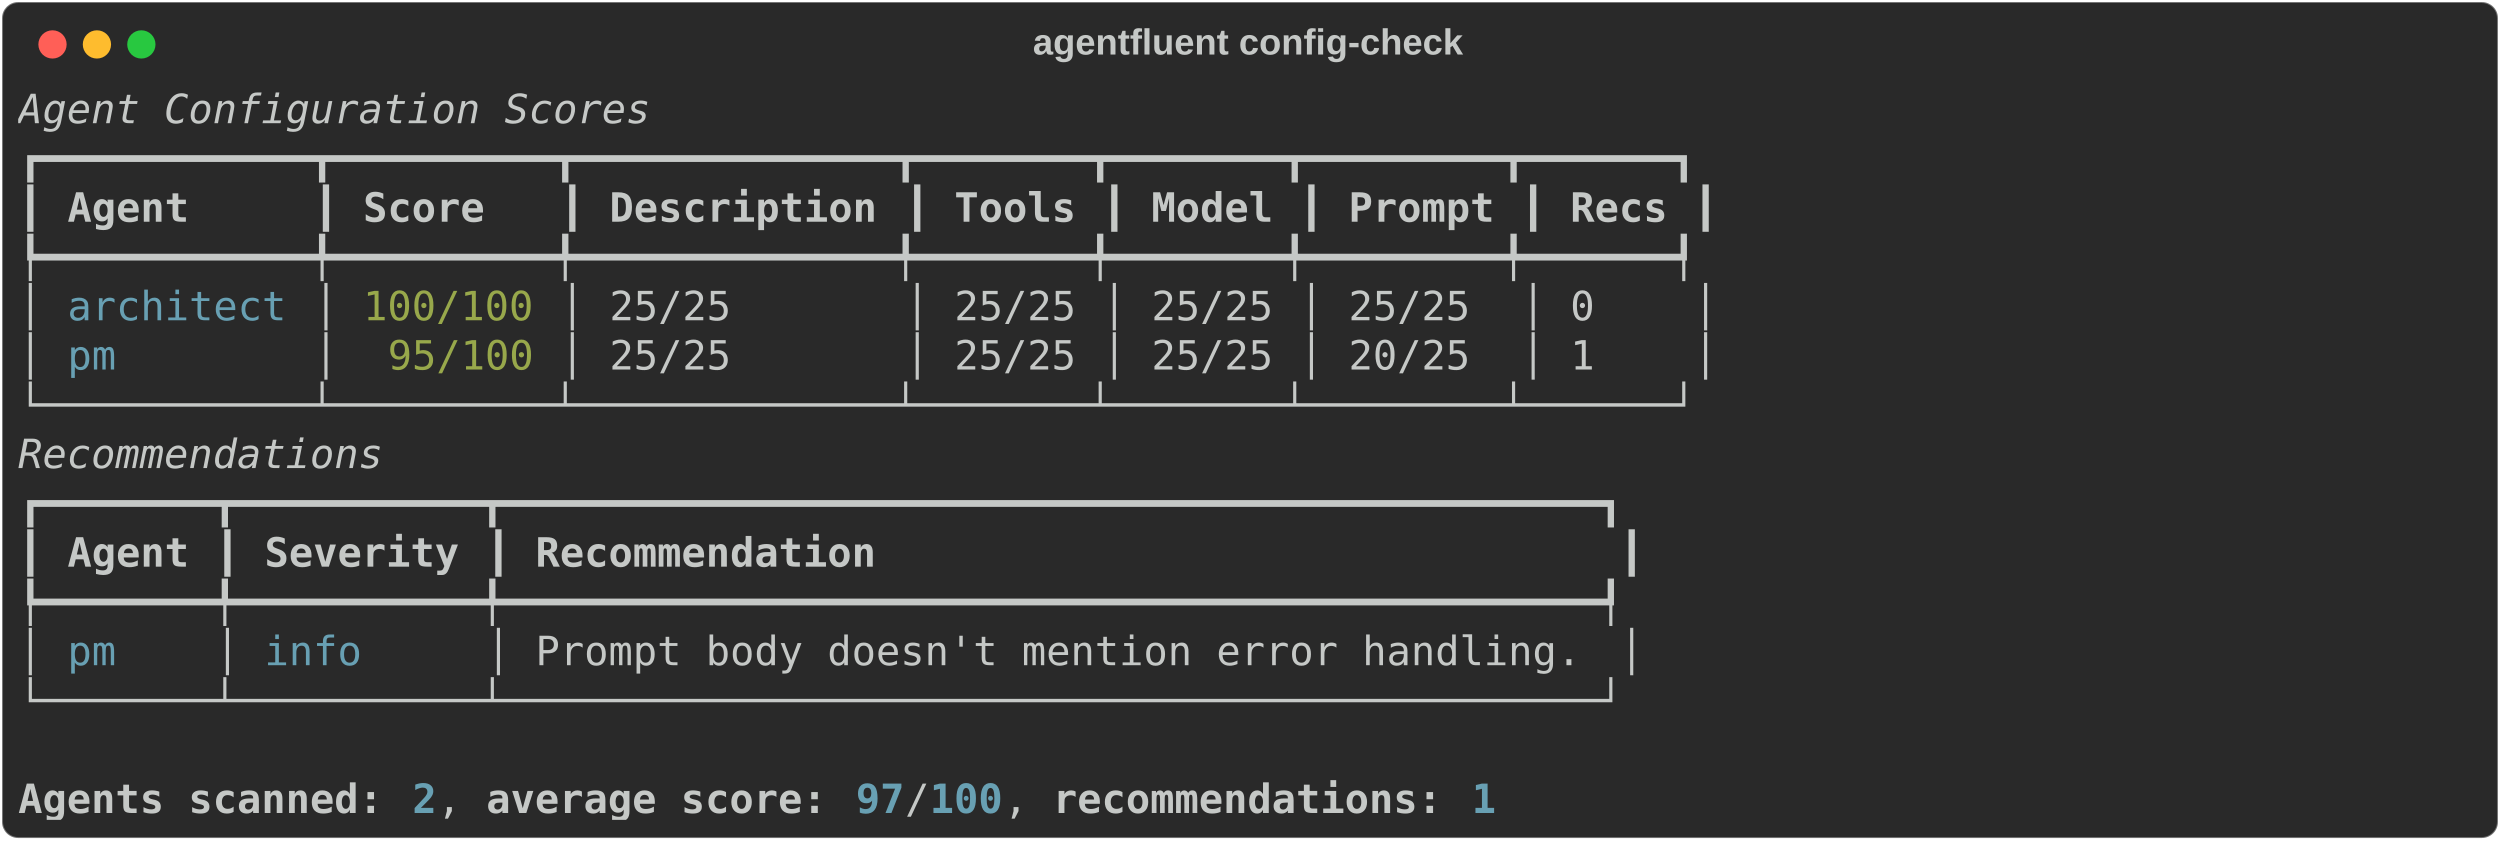
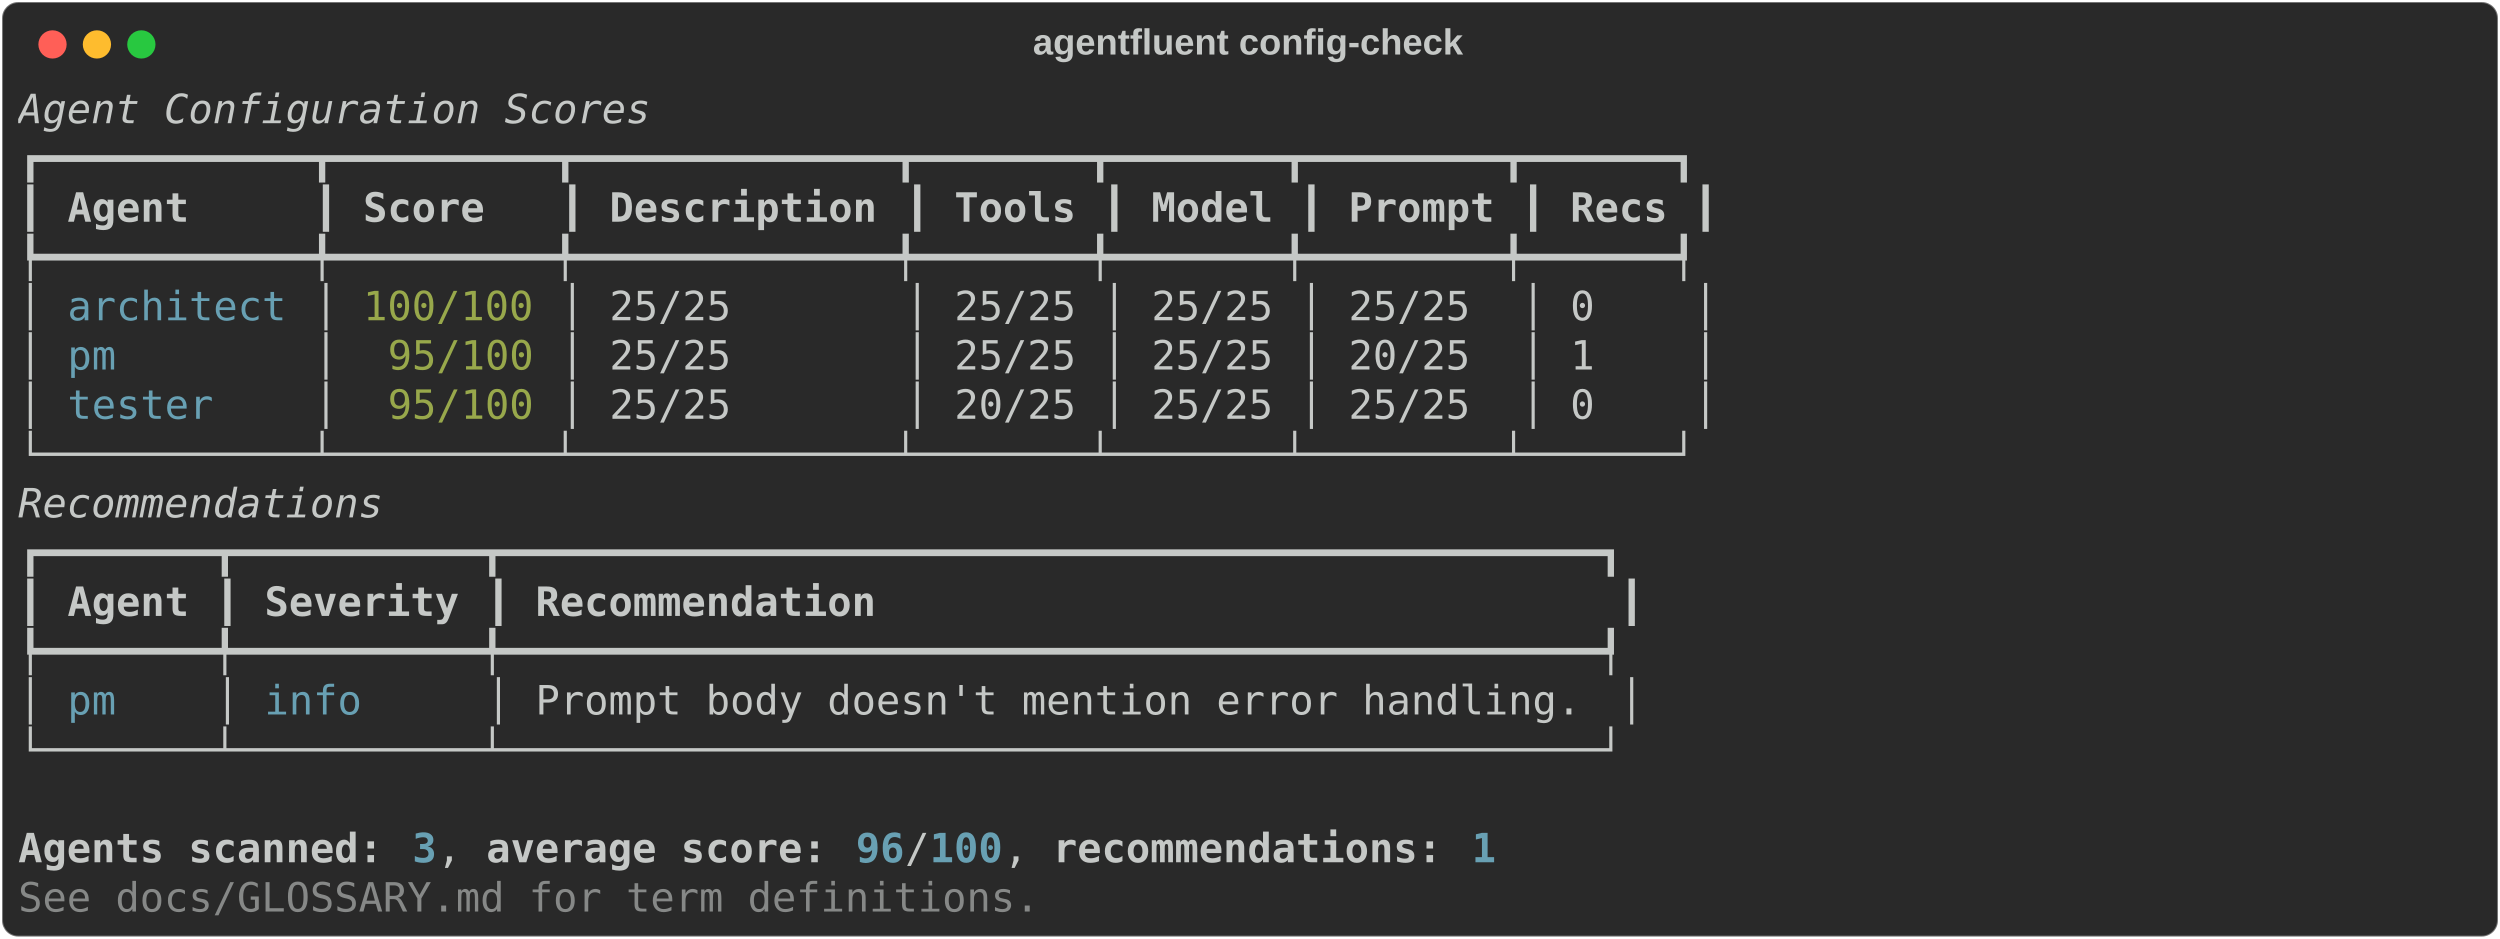
- <svg xmlns="http://www.w3.org/2000/svg" class="rich-terminal" viewBox="0 0 1238 416.0">
+ <svg xmlns="http://www.w3.org/2000/svg" class="rich-terminal" viewBox="0 0 1238 464.8">
  <style>

    @font-face {
        font-family: "Fira Code";
        src: local("FiraCode-Regular"),
                url("https://cdnjs.cloudflare.com/ajax/libs/firacode/6.2.0/woff2/FiraCode-Regular.woff2") format("woff2"),
                url("https://cdnjs.cloudflare.com/ajax/libs/firacode/6.2.0/woff/FiraCode-Regular.woff") format("woff");
        font-style: normal;
        font-weight: 400;
    }
    @font-face {
        font-family: "Fira Code";
        src: local("FiraCode-Bold"),
                url("https://cdnjs.cloudflare.com/ajax/libs/firacode/6.2.0/woff2/FiraCode-Bold.woff2") format("woff2"),
                url("https://cdnjs.cloudflare.com/ajax/libs/firacode/6.2.0/woff/FiraCode-Bold.woff") format("woff");
        font-style: bold;
        font-weight: 700;
    }

-     .terminal-3872648581-matrix {
+     .terminal-2045515079-matrix {
        font-family: Fira Code, monospace;
        font-size: 20px;
        line-height: 24.4px;
        font-variant-east-asian: full-width;
    }

-     .terminal-3872648581-title {
+     .terminal-2045515079-title {
        font-size: 18px;
        font-weight: bold;
        font-family: arial;
    }

-     .terminal-3872648581-r1 { fill: #c5c8c6;font-style: italic; }
- .terminal-3872648581-r2 { fill: #c5c8c6 }
- .terminal-3872648581-r3 { fill: #c5c8c6;font-weight: bold }
- .terminal-3872648581-r4 { fill: #68a0b3 }
- .terminal-3872648581-r5 { fill: #98a84b }
- .terminal-3872648581-r6 { fill: #68a0b3;font-weight: bold }
+     .terminal-2045515079-r1 { fill: #c5c8c6;font-style: italic; }
+ .terminal-2045515079-r2 { fill: #c5c8c6 }
+ .terminal-2045515079-r3 { fill: #c5c8c6;font-weight: bold }
+ .terminal-2045515079-r4 { fill: #68a0b3 }
+ .terminal-2045515079-r5 { fill: #98a84b }
+ .terminal-2045515079-r6 { fill: #68a0b3;font-weight: bold }
+ .terminal-2045515079-r7 { fill: #868887 }
    </style>
  <defs>
-     <clipPath id="terminal-3872648581-clip-terminal">
-       <rect x="0" y="0" width="1219.0" height="365.0" />
-     </clipPath>
-     <clipPath id="terminal-3872648581-line-0">
+     <clipPath id="terminal-2045515079-clip-terminal">
+       <rect x="0" y="0" width="1219.0" height="413.8" />
+     </clipPath>
+     <clipPath id="terminal-2045515079-line-0">
      <rect x="0" y="1.5" width="1220" height="24.65" />
    </clipPath>
-     <clipPath id="terminal-3872648581-line-1">
+     <clipPath id="terminal-2045515079-line-1">
      <rect x="0" y="25.9" width="1220" height="24.65" />
    </clipPath>
-     <clipPath id="terminal-3872648581-line-2">
+     <clipPath id="terminal-2045515079-line-2">
      <rect x="0" y="50.3" width="1220" height="24.65" />
    </clipPath>
-     <clipPath id="terminal-3872648581-line-3">
+     <clipPath id="terminal-2045515079-line-3">
      <rect x="0" y="74.7" width="1220" height="24.65" />
    </clipPath>
-     <clipPath id="terminal-3872648581-line-4">
+     <clipPath id="terminal-2045515079-line-4">
      <rect x="0" y="99.1" width="1220" height="24.65" />
    </clipPath>
-     <clipPath id="terminal-3872648581-line-5">
+     <clipPath id="terminal-2045515079-line-5">
      <rect x="0" y="123.5" width="1220" height="24.65" />
    </clipPath>
-     <clipPath id="terminal-3872648581-line-6">
+     <clipPath id="terminal-2045515079-line-6">
      <rect x="0" y="147.9" width="1220" height="24.65" />
    </clipPath>
-     <clipPath id="terminal-3872648581-line-7">
+     <clipPath id="terminal-2045515079-line-7">
      <rect x="0" y="172.3" width="1220" height="24.65" />
    </clipPath>
-     <clipPath id="terminal-3872648581-line-8">
+     <clipPath id="terminal-2045515079-line-8">
      <rect x="0" y="196.7" width="1220" height="24.65" />
    </clipPath>
-     <clipPath id="terminal-3872648581-line-9">
+     <clipPath id="terminal-2045515079-line-9">
      <rect x="0" y="221.1" width="1220" height="24.65" />
    </clipPath>
-     <clipPath id="terminal-3872648581-line-10">
+     <clipPath id="terminal-2045515079-line-10">
      <rect x="0" y="245.5" width="1220" height="24.65" />
    </clipPath>
-     <clipPath id="terminal-3872648581-line-11">
+     <clipPath id="terminal-2045515079-line-11">
      <rect x="0" y="269.9" width="1220" height="24.65" />
    </clipPath>
-     <clipPath id="terminal-3872648581-line-12">
+     <clipPath id="terminal-2045515079-line-12">
      <rect x="0" y="294.3" width="1220" height="24.65" />
    </clipPath>
-     <clipPath id="terminal-3872648581-line-13">
+     <clipPath id="terminal-2045515079-line-13">
      <rect x="0" y="318.7" width="1220" height="24.65" />
    </clipPath>
+     <clipPath id="terminal-2045515079-line-14">
+       <rect x="0" y="343.1" width="1220" height="24.65" />
+     </clipPath>
+     <clipPath id="terminal-2045515079-line-15">
+       <rect x="0" y="367.5" width="1220" height="24.65" />
+     </clipPath>
  </defs>
-   <rect fill="#292929" stroke="rgba(255,255,255,0.35)" stroke-width="1" x="1" y="1" width="1236" height="414" rx="8" />
-   <text class="terminal-3872648581-title" fill="#c5c8c6" text-anchor="middle" x="618" y="27">agentfluent config-check</text>
+   <rect fill="#292929" stroke="rgba(255,255,255,0.35)" stroke-width="1" x="1" y="1" width="1236" height="462.8" rx="8" />
+   <text class="terminal-2045515079-title" fill="#c5c8c6" text-anchor="middle" x="618" y="27">agentfluent config-check</text>
  <g transform="translate(26,22)">
    <circle cx="0" cy="0" r="7" fill="#ff5f57" />
    <circle cx="22" cy="0" r="7" fill="#febc2e" />
    <circle cx="44" cy="0" r="7" fill="#28c840" />
  </g>
-   <g transform="translate(9, 41)" clip-path="url(#terminal-3872648581-clip-terminal)">
-     <g class="terminal-3872648581-matrix">
-       <text class="terminal-3872648581-r1" x="0" y="20" textLength="841.8" clip-path="url(#terminal-3872648581-line-0)">                     Agent Configuration Scores                      </text>
-       <text class="terminal-3872648581-r2" x="1220" y="20" textLength="12.2" clip-path="url(#terminal-3872648581-line-0)">
- </text>
-       <text class="terminal-3872648581-r2" x="0" y="44.4" textLength="841.8" clip-path="url(#terminal-3872648581-line-1)">┏━━━━━━━━━━━┳━━━━━━━━━┳━━━━━━━━━━━━━┳━━━━━━━┳━━━━━━━┳━━━━━━━━┳━━━━━━┓</text>
-       <text class="terminal-3872648581-r2" x="1220" y="44.4" textLength="12.2" clip-path="url(#terminal-3872648581-line-1)">
- </text>
-       <text class="terminal-3872648581-r2" x="0" y="68.8" textLength="12.2" clip-path="url(#terminal-3872648581-line-2)">┃</text>
-       <text class="terminal-3872648581-r3" x="24.4" y="68.8" textLength="109.8" clip-path="url(#terminal-3872648581-line-2)">Agent    </text>
-       <text class="terminal-3872648581-r2" x="146.4" y="68.8" textLength="12.2" clip-path="url(#terminal-3872648581-line-2)">┃</text>
-       <text class="terminal-3872648581-r3" x="170.8" y="68.8" textLength="85.4" clip-path="url(#terminal-3872648581-line-2)">  Score</text>
-       <text class="terminal-3872648581-r2" x="268.4" y="68.8" textLength="12.2" clip-path="url(#terminal-3872648581-line-2)">┃</text>
-       <text class="terminal-3872648581-r3" x="292.8" y="68.8" textLength="134.2" clip-path="url(#terminal-3872648581-line-2)">Description</text>
-       <text class="terminal-3872648581-r2" x="439.2" y="68.8" textLength="12.2" clip-path="url(#terminal-3872648581-line-2)">┃</text>
-       <text class="terminal-3872648581-r3" x="463.6" y="68.8" textLength="61" clip-path="url(#terminal-3872648581-line-2)">Tools</text>
-       <text class="terminal-3872648581-r2" x="536.8" y="68.8" textLength="12.2" clip-path="url(#terminal-3872648581-line-2)">┃</text>
-       <text class="terminal-3872648581-r3" x="561.2" y="68.8" textLength="61" clip-path="url(#terminal-3872648581-line-2)">Model</text>
-       <text class="terminal-3872648581-r2" x="634.4" y="68.8" textLength="12.2" clip-path="url(#terminal-3872648581-line-2)">┃</text>
-       <text class="terminal-3872648581-r3" x="658.8" y="68.8" textLength="73.2" clip-path="url(#terminal-3872648581-line-2)">Prompt</text>
-       <text class="terminal-3872648581-r2" x="744.2" y="68.8" textLength="12.2" clip-path="url(#terminal-3872648581-line-2)">┃</text>
-       <text class="terminal-3872648581-r3" x="768.6" y="68.8" textLength="48.8" clip-path="url(#terminal-3872648581-line-2)">Recs</text>
-       <text class="terminal-3872648581-r2" x="829.6" y="68.8" textLength="12.2" clip-path="url(#terminal-3872648581-line-2)">┃</text>
-       <text class="terminal-3872648581-r2" x="1220" y="68.8" textLength="12.2" clip-path="url(#terminal-3872648581-line-2)">
- </text>
-       <text class="terminal-3872648581-r2" x="0" y="93.2" textLength="841.8" clip-path="url(#terminal-3872648581-line-3)">┡━━━━━━━━━━━╇━━━━━━━━━╇━━━━━━━━━━━━━╇━━━━━━━╇━━━━━━━╇━━━━━━━━╇━━━━━━┩</text>
-       <text class="terminal-3872648581-r2" x="1220" y="93.2" textLength="12.2" clip-path="url(#terminal-3872648581-line-3)">
- </text>
-       <text class="terminal-3872648581-r2" x="0" y="117.6" textLength="12.2" clip-path="url(#terminal-3872648581-line-4)">│</text>
-       <text class="terminal-3872648581-r4" x="24.4" y="117.6" textLength="109.8" clip-path="url(#terminal-3872648581-line-4)">architect</text>
-       <text class="terminal-3872648581-r2" x="146.4" y="117.6" textLength="12.2" clip-path="url(#terminal-3872648581-line-4)">│</text>
-       <text class="terminal-3872648581-r5" x="170.8" y="117.6" textLength="85.4" clip-path="url(#terminal-3872648581-line-4)">100/100</text>
-       <text class="terminal-3872648581-r2" x="268.4" y="117.6" textLength="12.2" clip-path="url(#terminal-3872648581-line-4)">│</text>
-       <text class="terminal-3872648581-r2" x="292.8" y="117.6" textLength="134.2" clip-path="url(#terminal-3872648581-line-4)">      25/25</text>
-       <text class="terminal-3872648581-r2" x="439.2" y="117.6" textLength="12.2" clip-path="url(#terminal-3872648581-line-4)">│</text>
-       <text class="terminal-3872648581-r2" x="463.6" y="117.6" textLength="61" clip-path="url(#terminal-3872648581-line-4)">25/25</text>
-       <text class="terminal-3872648581-r2" x="536.8" y="117.6" textLength="12.2" clip-path="url(#terminal-3872648581-line-4)">│</text>
-       <text class="terminal-3872648581-r2" x="561.2" y="117.6" textLength="61" clip-path="url(#terminal-3872648581-line-4)">25/25</text>
-       <text class="terminal-3872648581-r2" x="634.4" y="117.6" textLength="12.2" clip-path="url(#terminal-3872648581-line-4)">│</text>
-       <text class="terminal-3872648581-r2" x="658.8" y="117.6" textLength="73.2" clip-path="url(#terminal-3872648581-line-4)"> 25/25</text>
-       <text class="terminal-3872648581-r2" x="744.2" y="117.6" textLength="12.2" clip-path="url(#terminal-3872648581-line-4)">│</text>
-       <text class="terminal-3872648581-r2" x="768.6" y="117.6" textLength="48.8" clip-path="url(#terminal-3872648581-line-4)">   0</text>
-       <text class="terminal-3872648581-r2" x="829.6" y="117.6" textLength="12.2" clip-path="url(#terminal-3872648581-line-4)">│</text>
-       <text class="terminal-3872648581-r2" x="1220" y="117.6" textLength="12.2" clip-path="url(#terminal-3872648581-line-4)">
- </text>
-       <text class="terminal-3872648581-r2" x="0" y="142" textLength="12.2" clip-path="url(#terminal-3872648581-line-5)">│</text>
-       <text class="terminal-3872648581-r4" x="24.4" y="142" textLength="109.8" clip-path="url(#terminal-3872648581-line-5)">pm       </text>
-       <text class="terminal-3872648581-r2" x="146.4" y="142" textLength="12.2" clip-path="url(#terminal-3872648581-line-5)">│</text>
-       <text class="terminal-3872648581-r5" x="183" y="142" textLength="73.2" clip-path="url(#terminal-3872648581-line-5)">95/100</text>
-       <text class="terminal-3872648581-r2" x="268.4" y="142" textLength="12.2" clip-path="url(#terminal-3872648581-line-5)">│</text>
-       <text class="terminal-3872648581-r2" x="292.8" y="142" textLength="134.2" clip-path="url(#terminal-3872648581-line-5)">      25/25</text>
-       <text class="terminal-3872648581-r2" x="439.2" y="142" textLength="12.2" clip-path="url(#terminal-3872648581-line-5)">│</text>
-       <text class="terminal-3872648581-r2" x="463.6" y="142" textLength="61" clip-path="url(#terminal-3872648581-line-5)">25/25</text>
-       <text class="terminal-3872648581-r2" x="536.8" y="142" textLength="12.2" clip-path="url(#terminal-3872648581-line-5)">│</text>
-       <text class="terminal-3872648581-r2" x="561.2" y="142" textLength="61" clip-path="url(#terminal-3872648581-line-5)">25/25</text>
-       <text class="terminal-3872648581-r2" x="634.4" y="142" textLength="12.2" clip-path="url(#terminal-3872648581-line-5)">│</text>
-       <text class="terminal-3872648581-r2" x="658.8" y="142" textLength="73.2" clip-path="url(#terminal-3872648581-line-5)"> 20/25</text>
-       <text class="terminal-3872648581-r2" x="744.2" y="142" textLength="12.2" clip-path="url(#terminal-3872648581-line-5)">│</text>
-       <text class="terminal-3872648581-r2" x="768.6" y="142" textLength="48.8" clip-path="url(#terminal-3872648581-line-5)">   1</text>
-       <text class="terminal-3872648581-r2" x="829.6" y="142" textLength="12.2" clip-path="url(#terminal-3872648581-line-5)">│</text>
-       <text class="terminal-3872648581-r2" x="1220" y="142" textLength="12.2" clip-path="url(#terminal-3872648581-line-5)">
- </text>
-       <text class="terminal-3872648581-r2" x="0" y="166.4" textLength="841.8" clip-path="url(#terminal-3872648581-line-6)">└───────────┴─────────┴─────────────┴───────┴───────┴────────┴──────┘</text>
-       <text class="terminal-3872648581-r2" x="1220" y="166.4" textLength="12.2" clip-path="url(#terminal-3872648581-line-6)">
- </text>
-       <text class="terminal-3872648581-r1" x="0" y="190.8" textLength="805.2" clip-path="url(#terminal-3872648581-line-7)">                         Recommendations                          </text>
-       <text class="terminal-3872648581-r2" x="1220" y="190.8" textLength="12.2" clip-path="url(#terminal-3872648581-line-7)">
- </text>
-       <text class="terminal-3872648581-r2" x="0" y="215.2" textLength="805.2" clip-path="url(#terminal-3872648581-line-8)">┏━━━━━━━┳━━━━━━━━━━┳━━━━━━━━━━━━━━━━━━━━━━━━━━━━━━━━━━━━━━━━━━━━━┓</text>
-       <text class="terminal-3872648581-r2" x="1220" y="215.2" textLength="12.2" clip-path="url(#terminal-3872648581-line-8)">
- </text>
-       <text class="terminal-3872648581-r2" x="0" y="239.6" textLength="12.2" clip-path="url(#terminal-3872648581-line-9)">┃</text>
-       <text class="terminal-3872648581-r3" x="24.4" y="239.6" textLength="61" clip-path="url(#terminal-3872648581-line-9)">Agent</text>
-       <text class="terminal-3872648581-r2" x="97.6" y="239.6" textLength="12.2" clip-path="url(#terminal-3872648581-line-9)">┃</text>
-       <text class="terminal-3872648581-r3" x="122" y="239.6" textLength="97.6" clip-path="url(#terminal-3872648581-line-9)">Severity</text>
-       <text class="terminal-3872648581-r2" x="231.8" y="239.6" textLength="12.2" clip-path="url(#terminal-3872648581-line-9)">┃</text>
-       <text class="terminal-3872648581-r3" x="256.2" y="239.6" textLength="524.6" clip-path="url(#terminal-3872648581-line-9)">Recommendation                             </text>
-       <text class="terminal-3872648581-r2" x="793" y="239.6" textLength="12.2" clip-path="url(#terminal-3872648581-line-9)">┃</text>
-       <text class="terminal-3872648581-r2" x="1220" y="239.6" textLength="12.2" clip-path="url(#terminal-3872648581-line-9)">
- </text>
-       <text class="terminal-3872648581-r2" x="0" y="264" textLength="805.2" clip-path="url(#terminal-3872648581-line-10)">┡━━━━━━━╇━━━━━━━━━━╇━━━━━━━━━━━━━━━━━━━━━━━━━━━━━━━━━━━━━━━━━━━━━┩</text>
-       <text class="terminal-3872648581-r2" x="1220" y="264" textLength="12.2" clip-path="url(#terminal-3872648581-line-10)">
- </text>
-       <text class="terminal-3872648581-r2" x="0" y="288.4" textLength="12.2" clip-path="url(#terminal-3872648581-line-11)">│</text>
-       <text class="terminal-3872648581-r4" x="24.4" y="288.4" textLength="61" clip-path="url(#terminal-3872648581-line-11)">pm   </text>
-       <text class="terminal-3872648581-r2" x="97.6" y="288.4" textLength="12.2" clip-path="url(#terminal-3872648581-line-11)">│</text>
-       <text class="terminal-3872648581-r4" x="122" y="288.4" textLength="48.8" clip-path="url(#terminal-3872648581-line-11)">info</text>
-       <text class="terminal-3872648581-r2" x="231.8" y="288.4" textLength="12.2" clip-path="url(#terminal-3872648581-line-11)">│</text>
-       <text class="terminal-3872648581-r2" x="256.2" y="288.4" textLength="524.6" clip-path="url(#terminal-3872648581-line-11)">Prompt body doesn't mention error handling.</text>
-       <text class="terminal-3872648581-r2" x="793" y="288.4" textLength="12.2" clip-path="url(#terminal-3872648581-line-11)">│</text>
-       <text class="terminal-3872648581-r2" x="1220" y="288.4" textLength="12.2" clip-path="url(#terminal-3872648581-line-11)">
- </text>
-       <text class="terminal-3872648581-r2" x="0" y="312.8" textLength="805.2" clip-path="url(#terminal-3872648581-line-12)">└───────┴──────────┴─────────────────────────────────────────────┘</text>
-       <text class="terminal-3872648581-r2" x="1220" y="312.8" textLength="12.2" clip-path="url(#terminal-3872648581-line-12)">
- </text>
-       <text class="terminal-3872648581-r2" x="1220" y="337.2" textLength="12.2" clip-path="url(#terminal-3872648581-line-13)">
- </text>
-       <text class="terminal-3872648581-r3" x="0" y="361.6" textLength="183" clip-path="url(#terminal-3872648581-line-14)">Agents scanned:</text>
-       <text class="terminal-3872648581-r6" x="195.2" y="361.6" textLength="12.2" clip-path="url(#terminal-3872648581-line-14)">2</text>
-       <text class="terminal-3872648581-r2" x="207.4" y="361.6" textLength="24.4" clip-path="url(#terminal-3872648581-line-14)">, </text>
-       <text class="terminal-3872648581-r3" x="231.8" y="361.6" textLength="170.8" clip-path="url(#terminal-3872648581-line-14)">average score:</text>
-       <text class="terminal-3872648581-r6" x="414.8" y="361.6" textLength="24.4" clip-path="url(#terminal-3872648581-line-14)">97</text>
-       <text class="terminal-3872648581-r2" x="439.2" y="361.6" textLength="12.2" clip-path="url(#terminal-3872648581-line-14)">/</text>
-       <text class="terminal-3872648581-r6" x="451.4" y="361.6" textLength="36.6" clip-path="url(#terminal-3872648581-line-14)">100</text>
-       <text class="terminal-3872648581-r2" x="488" y="361.6" textLength="24.4" clip-path="url(#terminal-3872648581-line-14)">, </text>
-       <text class="terminal-3872648581-r3" x="512.4" y="361.6" textLength="195.2" clip-path="url(#terminal-3872648581-line-14)">recommendations:</text>
-       <text class="terminal-3872648581-r6" x="719.8" y="361.6" textLength="12.2" clip-path="url(#terminal-3872648581-line-14)">1</text>
-       <text class="terminal-3872648581-r2" x="1220" y="361.6" textLength="12.2" clip-path="url(#terminal-3872648581-line-14)">
+   <g transform="translate(9, 41)" clip-path="url(#terminal-2045515079-clip-terminal)">
+     <g class="terminal-2045515079-matrix">
+       <text class="terminal-2045515079-r1" x="0" y="20" textLength="841.8" clip-path="url(#terminal-2045515079-line-0)">                     Agent Configuration Scores                      </text>
+       <text class="terminal-2045515079-r2" x="1220" y="20" textLength="12.2" clip-path="url(#terminal-2045515079-line-0)">
+ </text>
+       <text class="terminal-2045515079-r2" x="0" y="44.4" textLength="841.8" clip-path="url(#terminal-2045515079-line-1)">┏━━━━━━━━━━━┳━━━━━━━━━┳━━━━━━━━━━━━━┳━━━━━━━┳━━━━━━━┳━━━━━━━━┳━━━━━━┓</text>
+       <text class="terminal-2045515079-r2" x="1220" y="44.4" textLength="12.2" clip-path="url(#terminal-2045515079-line-1)">
+ </text>
+       <text class="terminal-2045515079-r2" x="0" y="68.8" textLength="12.2" clip-path="url(#terminal-2045515079-line-2)">┃</text>
+       <text class="terminal-2045515079-r3" x="24.4" y="68.8" textLength="109.8" clip-path="url(#terminal-2045515079-line-2)">Agent    </text>
+       <text class="terminal-2045515079-r2" x="146.4" y="68.8" textLength="12.2" clip-path="url(#terminal-2045515079-line-2)">┃</text>
+       <text class="terminal-2045515079-r3" x="170.8" y="68.8" textLength="85.4" clip-path="url(#terminal-2045515079-line-2)">  Score</text>
+       <text class="terminal-2045515079-r2" x="268.4" y="68.8" textLength="12.2" clip-path="url(#terminal-2045515079-line-2)">┃</text>
+       <text class="terminal-2045515079-r3" x="292.8" y="68.8" textLength="134.2" clip-path="url(#terminal-2045515079-line-2)">Description</text>
+       <text class="terminal-2045515079-r2" x="439.2" y="68.8" textLength="12.2" clip-path="url(#terminal-2045515079-line-2)">┃</text>
+       <text class="terminal-2045515079-r3" x="463.6" y="68.8" textLength="61" clip-path="url(#terminal-2045515079-line-2)">Tools</text>
+       <text class="terminal-2045515079-r2" x="536.8" y="68.8" textLength="12.2" clip-path="url(#terminal-2045515079-line-2)">┃</text>
+       <text class="terminal-2045515079-r3" x="561.2" y="68.8" textLength="61" clip-path="url(#terminal-2045515079-line-2)">Model</text>
+       <text class="terminal-2045515079-r2" x="634.4" y="68.8" textLength="12.2" clip-path="url(#terminal-2045515079-line-2)">┃</text>
+       <text class="terminal-2045515079-r3" x="658.8" y="68.8" textLength="73.2" clip-path="url(#terminal-2045515079-line-2)">Prompt</text>
+       <text class="terminal-2045515079-r2" x="744.2" y="68.8" textLength="12.2" clip-path="url(#terminal-2045515079-line-2)">┃</text>
+       <text class="terminal-2045515079-r3" x="768.6" y="68.8" textLength="48.8" clip-path="url(#terminal-2045515079-line-2)">Recs</text>
+       <text class="terminal-2045515079-r2" x="829.6" y="68.8" textLength="12.2" clip-path="url(#terminal-2045515079-line-2)">┃</text>
+       <text class="terminal-2045515079-r2" x="1220" y="68.8" textLength="12.2" clip-path="url(#terminal-2045515079-line-2)">
+ </text>
+       <text class="terminal-2045515079-r2" x="0" y="93.2" textLength="841.8" clip-path="url(#terminal-2045515079-line-3)">┡━━━━━━━━━━━╇━━━━━━━━━╇━━━━━━━━━━━━━╇━━━━━━━╇━━━━━━━╇━━━━━━━━╇━━━━━━┩</text>
+       <text class="terminal-2045515079-r2" x="1220" y="93.2" textLength="12.2" clip-path="url(#terminal-2045515079-line-3)">
+ </text>
+       <text class="terminal-2045515079-r2" x="0" y="117.6" textLength="12.2" clip-path="url(#terminal-2045515079-line-4)">│</text>
+       <text class="terminal-2045515079-r4" x="24.4" y="117.6" textLength="109.8" clip-path="url(#terminal-2045515079-line-4)">architect</text>
+       <text class="terminal-2045515079-r2" x="146.4" y="117.6" textLength="12.2" clip-path="url(#terminal-2045515079-line-4)">│</text>
+       <text class="terminal-2045515079-r5" x="170.8" y="117.6" textLength="85.4" clip-path="url(#terminal-2045515079-line-4)">100/100</text>
+       <text class="terminal-2045515079-r2" x="268.4" y="117.6" textLength="12.2" clip-path="url(#terminal-2045515079-line-4)">│</text>
+       <text class="terminal-2045515079-r2" x="292.8" y="117.6" textLength="134.2" clip-path="url(#terminal-2045515079-line-4)">      25/25</text>
+       <text class="terminal-2045515079-r2" x="439.2" y="117.6" textLength="12.2" clip-path="url(#terminal-2045515079-line-4)">│</text>
+       <text class="terminal-2045515079-r2" x="463.6" y="117.6" textLength="61" clip-path="url(#terminal-2045515079-line-4)">25/25</text>
+       <text class="terminal-2045515079-r2" x="536.8" y="117.6" textLength="12.2" clip-path="url(#terminal-2045515079-line-4)">│</text>
+       <text class="terminal-2045515079-r2" x="561.2" y="117.6" textLength="61" clip-path="url(#terminal-2045515079-line-4)">25/25</text>
+       <text class="terminal-2045515079-r2" x="634.4" y="117.6" textLength="12.2" clip-path="url(#terminal-2045515079-line-4)">│</text>
+       <text class="terminal-2045515079-r2" x="658.8" y="117.6" textLength="73.2" clip-path="url(#terminal-2045515079-line-4)"> 25/25</text>
+       <text class="terminal-2045515079-r2" x="744.2" y="117.6" textLength="12.2" clip-path="url(#terminal-2045515079-line-4)">│</text>
+       <text class="terminal-2045515079-r2" x="768.6" y="117.6" textLength="48.8" clip-path="url(#terminal-2045515079-line-4)">   0</text>
+       <text class="terminal-2045515079-r2" x="829.6" y="117.6" textLength="12.2" clip-path="url(#terminal-2045515079-line-4)">│</text>
+       <text class="terminal-2045515079-r2" x="1220" y="117.6" textLength="12.2" clip-path="url(#terminal-2045515079-line-4)">
+ </text>
+       <text class="terminal-2045515079-r2" x="0" y="142" textLength="12.2" clip-path="url(#terminal-2045515079-line-5)">│</text>
+       <text class="terminal-2045515079-r4" x="24.4" y="142" textLength="109.8" clip-path="url(#terminal-2045515079-line-5)">pm       </text>
+       <text class="terminal-2045515079-r2" x="146.4" y="142" textLength="12.2" clip-path="url(#terminal-2045515079-line-5)">│</text>
+       <text class="terminal-2045515079-r5" x="183" y="142" textLength="73.2" clip-path="url(#terminal-2045515079-line-5)">95/100</text>
+       <text class="terminal-2045515079-r2" x="268.4" y="142" textLength="12.2" clip-path="url(#terminal-2045515079-line-5)">│</text>
+       <text class="terminal-2045515079-r2" x="292.8" y="142" textLength="134.2" clip-path="url(#terminal-2045515079-line-5)">      25/25</text>
+       <text class="terminal-2045515079-r2" x="439.2" y="142" textLength="12.2" clip-path="url(#terminal-2045515079-line-5)">│</text>
+       <text class="terminal-2045515079-r2" x="463.6" y="142" textLength="61" clip-path="url(#terminal-2045515079-line-5)">25/25</text>
+       <text class="terminal-2045515079-r2" x="536.8" y="142" textLength="12.2" clip-path="url(#terminal-2045515079-line-5)">│</text>
+       <text class="terminal-2045515079-r2" x="561.2" y="142" textLength="61" clip-path="url(#terminal-2045515079-line-5)">25/25</text>
+       <text class="terminal-2045515079-r2" x="634.4" y="142" textLength="12.2" clip-path="url(#terminal-2045515079-line-5)">│</text>
+       <text class="terminal-2045515079-r2" x="658.8" y="142" textLength="73.2" clip-path="url(#terminal-2045515079-line-5)"> 20/25</text>
+       <text class="terminal-2045515079-r2" x="744.2" y="142" textLength="12.2" clip-path="url(#terminal-2045515079-line-5)">│</text>
+       <text class="terminal-2045515079-r2" x="768.6" y="142" textLength="48.8" clip-path="url(#terminal-2045515079-line-5)">   1</text>
+       <text class="terminal-2045515079-r2" x="829.6" y="142" textLength="12.2" clip-path="url(#terminal-2045515079-line-5)">│</text>
+       <text class="terminal-2045515079-r2" x="1220" y="142" textLength="12.2" clip-path="url(#terminal-2045515079-line-5)">
+ </text>
+       <text class="terminal-2045515079-r2" x="0" y="166.4" textLength="12.2" clip-path="url(#terminal-2045515079-line-6)">│</text>
+       <text class="terminal-2045515079-r4" x="24.4" y="166.4" textLength="109.8" clip-path="url(#terminal-2045515079-line-6)">tester   </text>
+       <text class="terminal-2045515079-r2" x="146.4" y="166.4" textLength="12.2" clip-path="url(#terminal-2045515079-line-6)">│</text>
+       <text class="terminal-2045515079-r5" x="183" y="166.4" textLength="73.2" clip-path="url(#terminal-2045515079-line-6)">95/100</text>
+       <text class="terminal-2045515079-r2" x="268.4" y="166.4" textLength="12.2" clip-path="url(#terminal-2045515079-line-6)">│</text>
+       <text class="terminal-2045515079-r2" x="292.8" y="166.4" textLength="134.2" clip-path="url(#terminal-2045515079-line-6)">      25/25</text>
+       <text class="terminal-2045515079-r2" x="439.2" y="166.4" textLength="12.2" clip-path="url(#terminal-2045515079-line-6)">│</text>
+       <text class="terminal-2045515079-r2" x="463.6" y="166.4" textLength="61" clip-path="url(#terminal-2045515079-line-6)">20/25</text>
+       <text class="terminal-2045515079-r2" x="536.8" y="166.4" textLength="12.2" clip-path="url(#terminal-2045515079-line-6)">│</text>
+       <text class="terminal-2045515079-r2" x="561.2" y="166.4" textLength="61" clip-path="url(#terminal-2045515079-line-6)">25/25</text>
+       <text class="terminal-2045515079-r2" x="634.4" y="166.4" textLength="12.2" clip-path="url(#terminal-2045515079-line-6)">│</text>
+       <text class="terminal-2045515079-r2" x="658.8" y="166.4" textLength="73.2" clip-path="url(#terminal-2045515079-line-6)"> 25/25</text>
+       <text class="terminal-2045515079-r2" x="744.2" y="166.4" textLength="12.2" clip-path="url(#terminal-2045515079-line-6)">│</text>
+       <text class="terminal-2045515079-r2" x="768.6" y="166.4" textLength="48.8" clip-path="url(#terminal-2045515079-line-6)">   0</text>
+       <text class="terminal-2045515079-r2" x="829.6" y="166.4" textLength="12.2" clip-path="url(#terminal-2045515079-line-6)">│</text>
+       <text class="terminal-2045515079-r2" x="1220" y="166.4" textLength="12.2" clip-path="url(#terminal-2045515079-line-6)">
+ </text>
+       <text class="terminal-2045515079-r2" x="0" y="190.8" textLength="841.8" clip-path="url(#terminal-2045515079-line-7)">└───────────┴─────────┴─────────────┴───────┴───────┴────────┴──────┘</text>
+       <text class="terminal-2045515079-r2" x="1220" y="190.8" textLength="12.2" clip-path="url(#terminal-2045515079-line-7)">
+ </text>
+       <text class="terminal-2045515079-r1" x="0" y="215.2" textLength="805.2" clip-path="url(#terminal-2045515079-line-8)">                         Recommendations                          </text>
+       <text class="terminal-2045515079-r2" x="1220" y="215.2" textLength="12.2" clip-path="url(#terminal-2045515079-line-8)">
+ </text>
+       <text class="terminal-2045515079-r2" x="0" y="239.6" textLength="805.2" clip-path="url(#terminal-2045515079-line-9)">┏━━━━━━━┳━━━━━━━━━━┳━━━━━━━━━━━━━━━━━━━━━━━━━━━━━━━━━━━━━━━━━━━━━┓</text>
+       <text class="terminal-2045515079-r2" x="1220" y="239.6" textLength="12.2" clip-path="url(#terminal-2045515079-line-9)">
+ </text>
+       <text class="terminal-2045515079-r2" x="0" y="264" textLength="12.2" clip-path="url(#terminal-2045515079-line-10)">┃</text>
+       <text class="terminal-2045515079-r3" x="24.4" y="264" textLength="61" clip-path="url(#terminal-2045515079-line-10)">Agent</text>
+       <text class="terminal-2045515079-r2" x="97.6" y="264" textLength="12.2" clip-path="url(#terminal-2045515079-line-10)">┃</text>
+       <text class="terminal-2045515079-r3" x="122" y="264" textLength="97.6" clip-path="url(#terminal-2045515079-line-10)">Severity</text>
+       <text class="terminal-2045515079-r2" x="231.8" y="264" textLength="12.2" clip-path="url(#terminal-2045515079-line-10)">┃</text>
+       <text class="terminal-2045515079-r3" x="256.2" y="264" textLength="524.6" clip-path="url(#terminal-2045515079-line-10)">Recommendation                             </text>
+       <text class="terminal-2045515079-r2" x="793" y="264" textLength="12.2" clip-path="url(#terminal-2045515079-line-10)">┃</text>
+       <text class="terminal-2045515079-r2" x="1220" y="264" textLength="12.2" clip-path="url(#terminal-2045515079-line-10)">
+ </text>
+       <text class="terminal-2045515079-r2" x="0" y="288.4" textLength="805.2" clip-path="url(#terminal-2045515079-line-11)">┡━━━━━━━╇━━━━━━━━━━╇━━━━━━━━━━━━━━━━━━━━━━━━━━━━━━━━━━━━━━━━━━━━━┩</text>
+       <text class="terminal-2045515079-r2" x="1220" y="288.4" textLength="12.2" clip-path="url(#terminal-2045515079-line-11)">
+ </text>
+       <text class="terminal-2045515079-r2" x="0" y="312.8" textLength="12.2" clip-path="url(#terminal-2045515079-line-12)">│</text>
+       <text class="terminal-2045515079-r4" x="24.4" y="312.8" textLength="61" clip-path="url(#terminal-2045515079-line-12)">pm   </text>
+       <text class="terminal-2045515079-r2" x="97.6" y="312.8" textLength="12.2" clip-path="url(#terminal-2045515079-line-12)">│</text>
+       <text class="terminal-2045515079-r4" x="122" y="312.8" textLength="48.8" clip-path="url(#terminal-2045515079-line-12)">info</text>
+       <text class="terminal-2045515079-r2" x="231.8" y="312.8" textLength="12.2" clip-path="url(#terminal-2045515079-line-12)">│</text>
+       <text class="terminal-2045515079-r2" x="256.2" y="312.8" textLength="524.6" clip-path="url(#terminal-2045515079-line-12)">Prompt body doesn't mention error handling.</text>
+       <text class="terminal-2045515079-r2" x="793" y="312.8" textLength="12.2" clip-path="url(#terminal-2045515079-line-12)">│</text>
+       <text class="terminal-2045515079-r2" x="1220" y="312.8" textLength="12.2" clip-path="url(#terminal-2045515079-line-12)">
+ </text>
+       <text class="terminal-2045515079-r2" x="0" y="337.2" textLength="805.2" clip-path="url(#terminal-2045515079-line-13)">└───────┴──────────┴─────────────────────────────────────────────┘</text>
+       <text class="terminal-2045515079-r2" x="1220" y="337.2" textLength="12.2" clip-path="url(#terminal-2045515079-line-13)">
+ </text>
+       <text class="terminal-2045515079-r2" x="1220" y="361.6" textLength="12.2" clip-path="url(#terminal-2045515079-line-14)">
+ </text>
+       <text class="terminal-2045515079-r3" x="0" y="386" textLength="183" clip-path="url(#terminal-2045515079-line-15)">Agents scanned:</text>
+       <text class="terminal-2045515079-r6" x="195.2" y="386" textLength="12.2" clip-path="url(#terminal-2045515079-line-15)">3</text>
+       <text class="terminal-2045515079-r2" x="207.4" y="386" textLength="24.4" clip-path="url(#terminal-2045515079-line-15)">, </text>
+       <text class="terminal-2045515079-r3" x="231.8" y="386" textLength="170.8" clip-path="url(#terminal-2045515079-line-15)">average score:</text>
+       <text class="terminal-2045515079-r6" x="414.8" y="386" textLength="24.4" clip-path="url(#terminal-2045515079-line-15)">96</text>
+       <text class="terminal-2045515079-r2" x="439.2" y="386" textLength="12.2" clip-path="url(#terminal-2045515079-line-15)">/</text>
+       <text class="terminal-2045515079-r6" x="451.4" y="386" textLength="36.6" clip-path="url(#terminal-2045515079-line-15)">100</text>
+       <text class="terminal-2045515079-r2" x="488" y="386" textLength="24.4" clip-path="url(#terminal-2045515079-line-15)">, </text>
+       <text class="terminal-2045515079-r3" x="512.4" y="386" textLength="195.2" clip-path="url(#terminal-2045515079-line-15)">recommendations:</text>
+       <text class="terminal-2045515079-r6" x="719.8" y="386" textLength="12.2" clip-path="url(#terminal-2045515079-line-15)">1</text>
+       <text class="terminal-2045515079-r2" x="1220" y="386" textLength="12.2" clip-path="url(#terminal-2045515079-line-15)">
+ </text>
+       <text class="terminal-2045515079-r7" x="0" y="410.4" textLength="512.4" clip-path="url(#terminal-2045515079-line-16)">See docs/GLOSSARY.md for term definitions.</text>
+       <text class="terminal-2045515079-r2" x="1220" y="410.4" textLength="12.2" clip-path="url(#terminal-2045515079-line-16)">
</text>
    </g>
  </g>
</svg>
